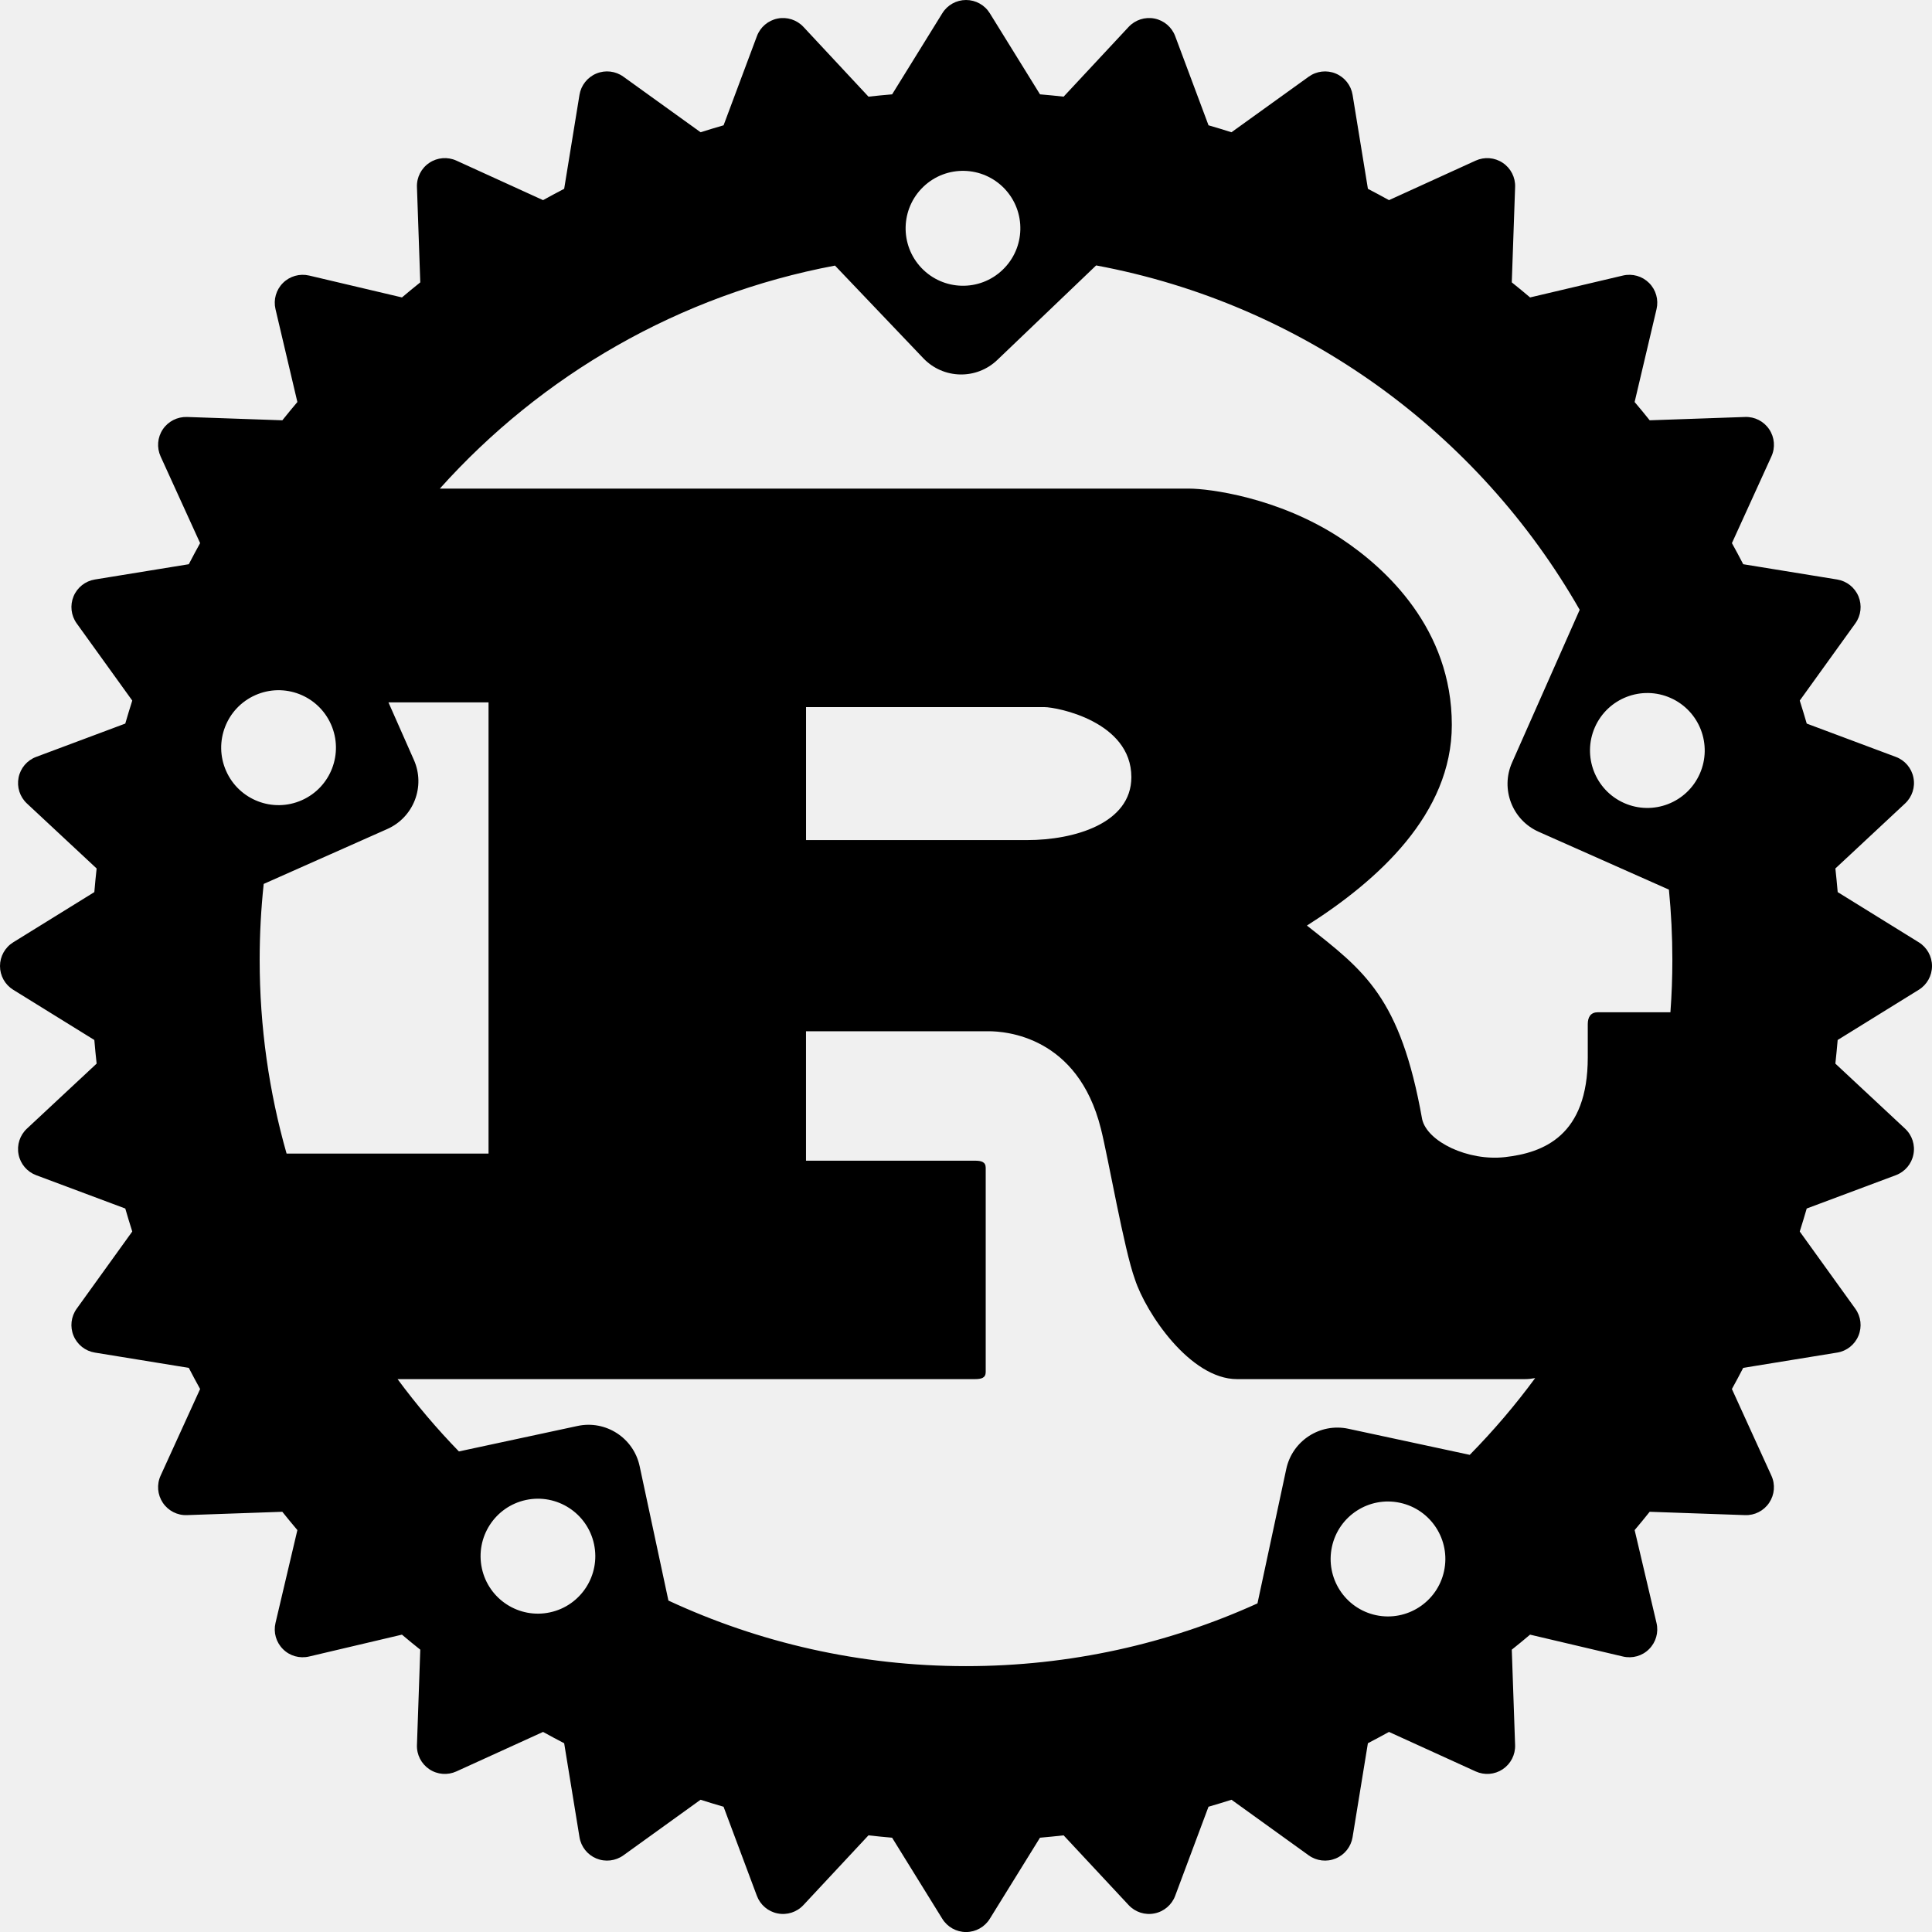
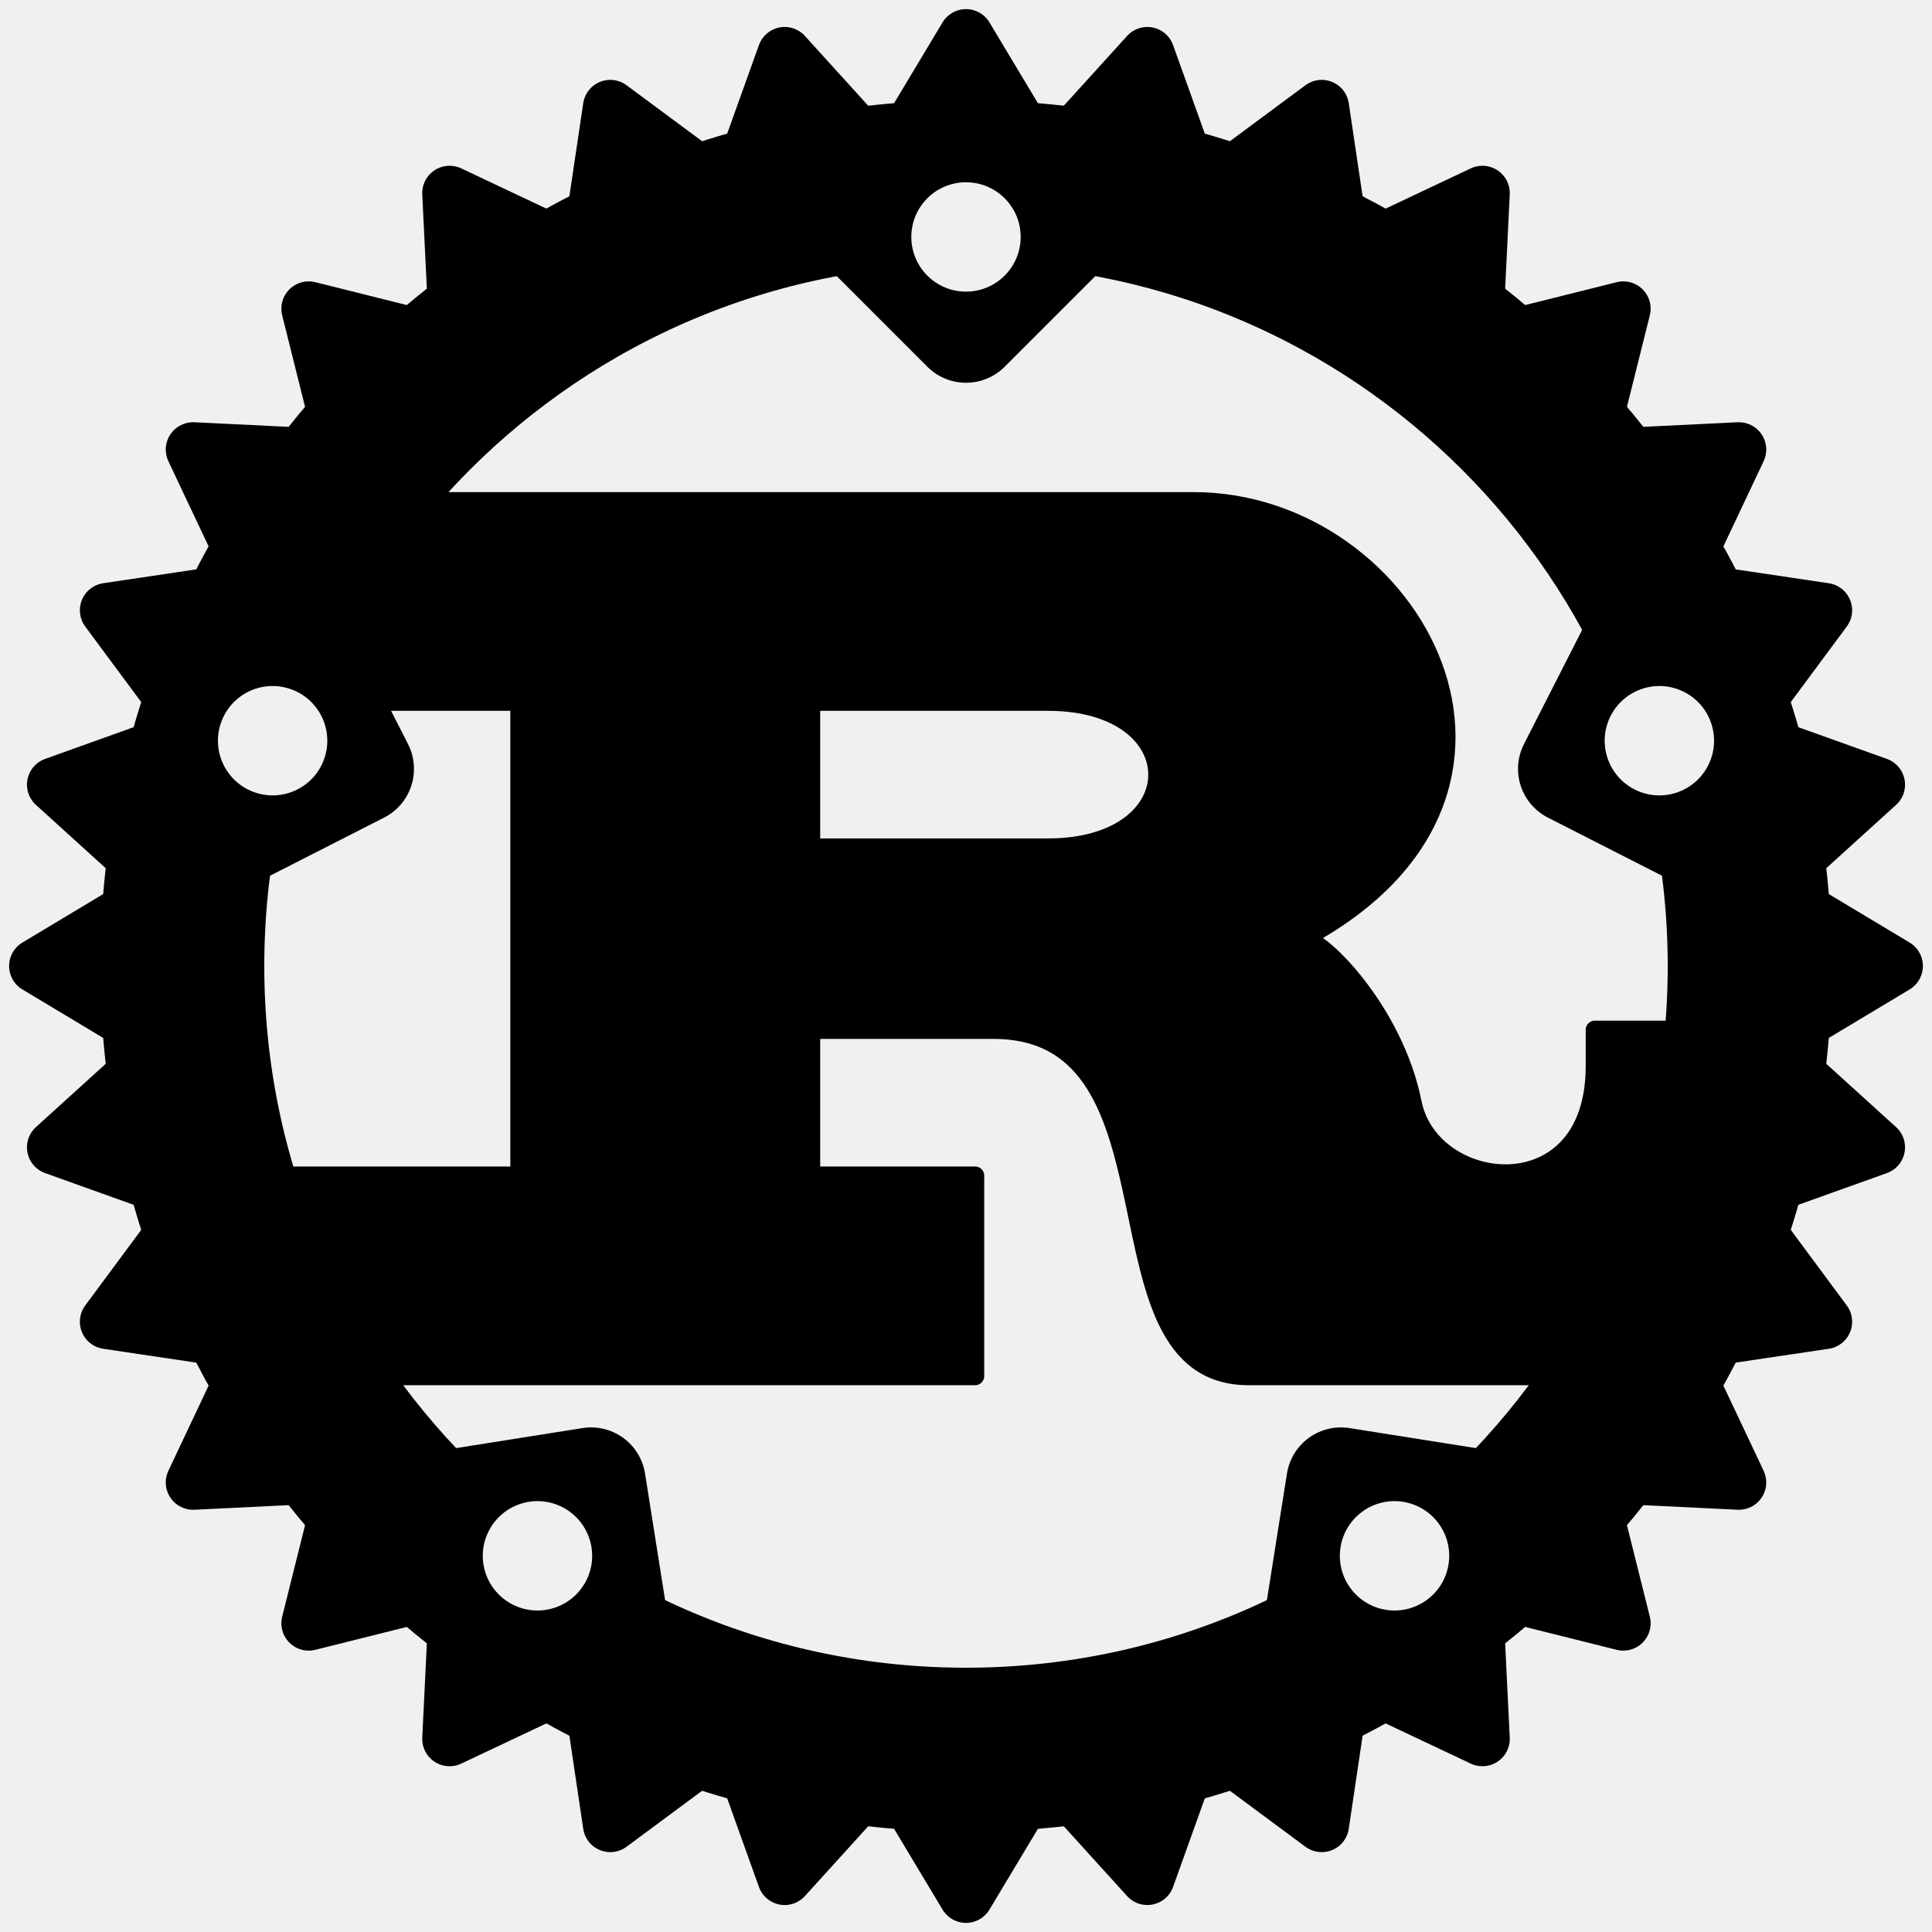
- <svg xmlns="http://www.w3.org/2000/svg" width="256px" height="256px" viewBox="0 0 256 256" version="1.1" preserveAspectRatio="xMidYMid">
-   <g>
-     <path d="M254.251,124.862 L243.504,118.209 C243.413,117.162 243.311,116.118 243.198,115.078 L252.434,106.464 C253.373,105.588 253.794,104.292 253.539,103.037 C253.292,101.777 252.409,100.74 251.208,100.293 L239.402,95.878 C239.106,94.855 238.795,93.84 238.477,92.83 L245.842,82.601 C246.593,81.562 246.747,80.209 246.258,79.023 C245.769,77.841 244.7,76.995 243.435,76.787 L230.986,74.762 C230.501,73.818 229.997,72.888 229.489,71.966 L234.72,60.483 C235.256,59.314 235.146,57.954 234.432,56.892 C233.72,55.826 232.514,55.202 231.228,55.251 L218.592,55.691 C217.939,54.874 217.274,54.065 216.596,53.27 L219.5,40.962 C219.793,39.712 219.424,38.403 218.514,37.496 C217.611,36.591 216.3,36.217 215.05,36.51 L202.745,39.411 C201.948,38.736 201.138,38.068 200.319,37.415 L200.761,24.78 C200.81,23.5 200.187,22.285 199.12,21.575 C198.051,20.861 196.699,20.754 195.532,21.284 L184.051,26.519 C183.124,26.01 182.194,25.506 181.255,25.019 L179.225,12.567 C179.019,11.305 178.173,10.234 176.989,9.745 C175.808,9.253 174.453,9.412 173.413,10.16 L163.177,17.525 C162.17,17.205 161.157,16.896 160.135,16.603 L155.72,4.794 C155.272,3.591 154.235,2.708 152.975,2.458 C151.718,2.211 150.424,2.629 149.551,3.564 L140.936,12.807 C139.897,12.692 138.85,12.587 137.806,12.501 L131.153,1.751 C130.48,0.663 129.289,0 128.007,0 C126.726,0 125.535,0.663 124.864,1.751 L118.211,12.501 C117.165,12.587 116.118,12.692 115.078,12.807 L106.461,3.564 C105.588,2.629 104.292,2.211 103.037,2.458 C101.777,2.71 100.74,3.591 100.293,4.794 L95.878,16.603 C94.855,16.896 93.843,17.207 92.833,17.525 L82.599,10.16 C81.559,9.409 80.204,9.25 79.02,9.745 C77.839,10.234 76.99,11.305 76.785,12.567 L74.755,25.019 C73.815,25.506 72.886,26.007 71.959,26.519 L60.478,21.284 C59.311,20.751 57.951,20.861 56.89,21.575 C55.823,22.285 55.2,23.5 55.248,24.78 L55.689,37.415 C54.872,38.068 54.062,38.736 53.262,39.411 L40.957,36.51 C39.707,36.219 38.396,36.591 37.491,37.496 C36.581,38.403 36.212,39.712 36.505,40.962 L39.404,53.27 C38.731,54.067 38.066,54.874 37.413,55.691 L24.777,55.251 C23.503,55.214 22.285,55.826 21.573,56.892 C20.859,57.954 20.751,59.314 21.282,60.483 L26.516,71.966 C26.007,72.888 25.504,73.818 25.017,74.762 L12.567,76.787 C11.303,76.993 10.236,77.839 9.745,79.023 C9.255,80.209 9.414,81.562 10.16,82.601 L17.525,92.83 C17.205,93.84 16.894,94.855 16.6,95.878 L4.792,100.293 C3.593,100.74 2.71,101.777 2.461,103.037 C2.211,104.294 2.629,105.588 3.566,106.464 L12.804,115.078 C12.689,116.118 12.587,117.165 12.499,118.209 L1.751,124.862 C0.663,125.535 -1.42108547e-14,126.723 -1.42108547e-14,128.007 C-1.42108547e-14,129.291 0.663,130.48 1.751,131.15 L12.499,137.803 C12.587,138.85 12.689,139.895 12.804,140.934 L3.566,149.551 C2.629,150.424 2.211,151.721 2.461,152.975 C2.71,154.235 3.593,155.27 4.792,155.72 L16.6,160.135 C16.894,161.157 17.205,162.172 17.525,163.182 L10.16,173.413 C9.412,174.455 9.253,175.808 9.745,176.989 C10.236,178.176 11.305,179.022 12.57,179.225 L25.017,181.25 C25.504,182.194 26.003,183.124 26.516,184.051 L21.282,195.529 C20.749,196.696 20.859,198.054 21.573,199.12 C22.287,200.189 23.503,200.813 24.777,200.761 L37.408,200.319 C38.066,201.14 38.729,201.945 39.404,202.745 L36.505,215.055 C36.212,216.303 36.581,217.606 37.491,218.514 C38.394,219.426 39.707,219.791 40.957,219.497 L53.262,216.599 C54.062,217.279 54.872,217.939 55.689,218.59 L55.248,231.228 C55.2,232.507 55.823,233.72 56.89,234.434 C57.951,235.146 59.311,235.254 60.478,234.72 L71.959,229.489 C72.884,230.002 73.813,230.501 74.755,230.988 L76.785,243.433 C76.99,244.7 77.837,245.771 79.02,246.258 C80.202,246.75 81.559,246.591 82.599,245.845 L92.828,238.475 C93.838,238.795 94.853,239.108 95.875,239.402 L100.29,251.206 C100.738,252.404 101.775,253.292 103.034,253.537 C104.292,253.791 105.586,253.371 106.459,252.431 L115.076,243.193 C116.115,243.313 117.162,243.413 118.209,243.506 L124.862,254.254 C125.532,255.337 126.723,256.005 128.005,256.005 C129.287,256.005 130.478,255.34 131.15,254.254 L137.803,243.506 C138.85,243.413 139.895,243.313 140.934,243.193 L149.549,252.431 C150.422,253.371 151.718,253.791 152.973,253.537 C154.233,253.29 155.27,252.404 155.717,251.206 L160.132,239.402 C161.154,239.108 162.17,238.795 163.18,238.475 L173.411,245.845 C174.451,246.591 175.806,246.75 176.987,246.258 C178.171,245.771 179.017,244.697 179.223,243.433 L181.253,230.988 C182.192,230.501 183.121,229.995 184.048,229.489 L195.529,234.72 C196.696,235.254 198.054,235.146 199.118,234.434 C200.184,233.72 200.805,232.509 200.759,231.228 L200.319,218.59 C201.136,217.937 201.945,217.279 202.742,216.599 L215.048,219.497 C216.298,219.791 217.609,219.426 218.511,218.514 C219.421,217.606 219.791,216.303 219.497,215.055 L216.599,202.745 C217.274,201.945 217.939,201.14 218.59,200.319 L231.225,200.761 C232.5,200.813 233.718,200.189 234.429,199.12 C235.144,198.054 235.254,196.696 234.718,195.529 L229.486,184.051 C229.997,183.124 230.499,182.194 230.983,181.25 L243.433,179.225 C244.7,179.022 245.766,178.176 246.255,176.989 C246.745,175.808 246.591,174.455 245.84,173.413 L238.475,163.182 C238.793,162.172 239.104,161.157 239.4,160.135 L251.206,155.72 C252.407,155.27 253.292,154.235 253.537,152.975 C253.791,151.718 253.371,150.424 252.431,149.551 L243.196,140.934 C243.308,139.895 243.411,138.848 243.501,137.803 L254.249,131.15 C255.337,130.48 256,129.289 256,128.007 C256,126.726 255.34,125.535 254.251,124.862 L254.251,124.862 Z M182.319,214.018 C178.215,213.133 175.605,209.087 176.486,204.971 C177.364,200.859 181.407,198.242 185.509,199.127 C189.613,200.006 192.227,204.058 191.347,208.168 C190.466,212.277 186.421,214.896 182.319,214.018 L182.319,214.018 Z M178.667,189.319 C174.923,188.517 171.239,190.899 170.437,194.651 L166.621,212.458 C154.846,217.802 141.771,220.771 128,220.771 C113.914,220.771 100.554,217.655 88.569,212.083 L84.756,194.277 C83.954,190.53 80.27,188.143 76.528,188.947 L60.808,192.323 C57.89,189.319 55.175,186.12 52.68,182.742 L129.169,182.742 C130.035,182.742 130.612,182.586 130.612,181.798 L130.612,154.741 C130.612,153.954 130.035,153.797 129.169,153.797 L106.799,153.797 L106.799,136.646 L130.994,136.646 C133.202,136.646 142.803,137.277 145.872,149.549 C146.834,153.323 148.944,165.599 150.388,169.529 C151.826,173.937 157.681,182.742 163.921,182.742 L202.036,182.742 C202.469,182.742 202.931,182.693 203.418,182.605 C200.774,186.198 197.873,189.598 194.749,192.775 L178.667,189.319 L178.667,189.319 Z M72.876,213.646 C68.772,214.532 64.731,211.915 63.848,207.803 C62.97,203.684 65.58,199.641 69.684,198.756 C73.789,197.878 77.832,200.495 78.712,204.606 C79.59,208.715 76.978,212.766 72.876,213.646 L72.876,213.646 Z M43.86,95.985 C45.563,99.828 43.831,104.331 39.993,106.031 C36.156,107.736 31.665,106.001 29.963,102.156 C28.26,98.311 29.992,93.816 33.83,92.111 C37.67,90.409 42.158,92.14 43.86,95.985 L43.86,95.985 Z M34.942,117.125 L51.318,109.849 C54.816,108.296 56.396,104.196 54.842,100.691 L51.47,93.065 L64.734,93.065 L64.734,152.853 L37.973,152.853 C35.652,144.693 34.407,136.081 34.407,127.181 C34.407,123.783 34.59,120.425 34.942,117.125 L34.942,117.125 Z M106.804,111.319 L106.804,93.696 L138.39,93.696 C140.022,93.696 149.911,95.582 149.911,102.976 C149.911,109.115 142.326,111.316 136.089,111.316 L106.804,111.316 L106.804,111.319 Z M221.596,127.181 C221.596,129.519 221.51,131.833 221.339,134.129 L211.736,134.129 C210.775,134.129 210.388,134.761 210.388,135.702 L210.388,140.112 C210.388,150.493 204.535,152.75 199.406,153.325 C194.522,153.875 189.106,151.28 188.439,148.291 C185.557,132.085 180.756,128.624 173.174,122.643 C182.583,116.668 192.374,107.853 192.374,96.054 C192.374,83.313 183.64,75.288 177.686,71.352 C169.334,65.847 160.086,64.744 157.591,64.744 L58.279,64.744 C71.746,49.713 89.998,39.066 110.641,35.192 L122.347,47.473 C124.994,50.244 129.377,50.347 132.146,47.698 L145.244,35.17 C172.689,40.279 195.926,57.364 209.317,80.803 L200.35,101.056 C198.802,104.561 200.382,108.66 203.877,110.213 L221.141,117.881 C221.439,120.946 221.596,124.042 221.596,127.181 L221.596,127.181 Z M122.352,24.745 C125.385,21.84 130.196,21.955 133.1,24.992 C135.998,28.038 135.888,32.854 132.848,35.757 C129.815,38.663 125.004,38.55 122.1,35.507 C119.204,32.467 119.315,27.651 122.352,24.745 L122.352,24.745 Z M211.335,96.355 C213.035,92.512 217.526,90.778 221.363,92.483 C225.201,94.185 226.933,98.686 225.23,102.528 C223.53,106.373 219.04,108.107 215.2,106.403 C211.367,104.7 209.635,100.202 211.335,96.355 L211.335,96.355 Z" fill="#000000" />
+ <svg xmlns="http://www.w3.org/2000/svg" xmlns:xlink="http://www.w3.org/1999/xlink" version="1.1" height="106" width="106">
+   <g id="logo" transform="translate(53, 53)">
+     <path id="r" transform="translate(0.5, 0.5)" stroke="black" stroke-width="1" stroke-linejoin="round" d="     M -9,-15 H 4 C 12,-15 12,-7 4,-7 H -9 Z     M -40,22 H 0 V 11 H -9 V 3 H 1 C 12,3 6,22 15,22 H 40     V 3 H 34 V 5 C 34,13 25,12 24,7 C 23,2 19,-2 18,-2 C 33,-10 24,-26 12,-26 H -35     V -15 H -25 V 11 H -40 Z" />
+     <g id="gear" mask="url(#holes)">
+       <circle r="43" fill="none" stroke="black" stroke-width="9" />
+       <g id="cogs">
+         <polygon id="cog" stroke="black" stroke-width="3" stroke-linejoin="round" points="46,3 51,0 46,-3" />
+         <use xlink:href="#cog" transform="rotate(11.25)" />
+         <use xlink:href="#cog" transform="rotate(22.50)" />
+         <use xlink:href="#cog" transform="rotate(33.75)" />
+         <use xlink:href="#cog" transform="rotate(45.00)" />
+         <use xlink:href="#cog" transform="rotate(56.25)" />
+         <use xlink:href="#cog" transform="rotate(67.50)" />
+         <use xlink:href="#cog" transform="rotate(78.75)" />
+         <use xlink:href="#cog" transform="rotate(90.00)" />
+         <use xlink:href="#cog" transform="rotate(101.25)" />
+         <use xlink:href="#cog" transform="rotate(112.50)" />
+         <use xlink:href="#cog" transform="rotate(123.75)" />
+         <use xlink:href="#cog" transform="rotate(135.00)" />
+         <use xlink:href="#cog" transform="rotate(146.25)" />
+         <use xlink:href="#cog" transform="rotate(157.50)" />
+         <use xlink:href="#cog" transform="rotate(168.75)" />
+         <use xlink:href="#cog" transform="rotate(180.00)" />
+         <use xlink:href="#cog" transform="rotate(191.25)" />
+         <use xlink:href="#cog" transform="rotate(202.50)" />
+         <use xlink:href="#cog" transform="rotate(213.75)" />
+         <use xlink:href="#cog" transform="rotate(225.00)" />
+         <use xlink:href="#cog" transform="rotate(236.25)" />
+         <use xlink:href="#cog" transform="rotate(247.50)" />
+         <use xlink:href="#cog" transform="rotate(258.75)" />
+         <use xlink:href="#cog" transform="rotate(270.00)" />
+         <use xlink:href="#cog" transform="rotate(281.25)" />
+         <use xlink:href="#cog" transform="rotate(292.50)" />
+         <use xlink:href="#cog" transform="rotate(303.75)" />
+         <use xlink:href="#cog" transform="rotate(315.00)" />
+         <use xlink:href="#cog" transform="rotate(326.25)" />
+         <use xlink:href="#cog" transform="rotate(337.50)" />
+         <use xlink:href="#cog" transform="rotate(348.75)" />
+       </g>
+       <g id="mounts">
+         <polygon id="mount" stroke="black" stroke-width="6" stroke-linejoin="round" points="-7,-42 0,-35 7,-42" />
+         <use xlink:href="#mount" transform="rotate(72)" />
+         <use xlink:href="#mount" transform="rotate(144)" />
+         <use xlink:href="#mount" transform="rotate(216)" />
+         <use xlink:href="#mount" transform="rotate(288)" />
+       </g>
+     </g>
+     <mask id="holes">
+       <rect x="-60" y="-60" width="120" height="120" fill="white" />
+       <circle id="hole" cy="-40" r="3" />
+       <use xlink:href="#hole" transform="rotate(72)" />
+       <use xlink:href="#hole" transform="rotate(144)" />
+       <use xlink:href="#hole" transform="rotate(216)" />
+       <use xlink:href="#hole" transform="rotate(288)" />
+     </mask>
  </g>
</svg>
